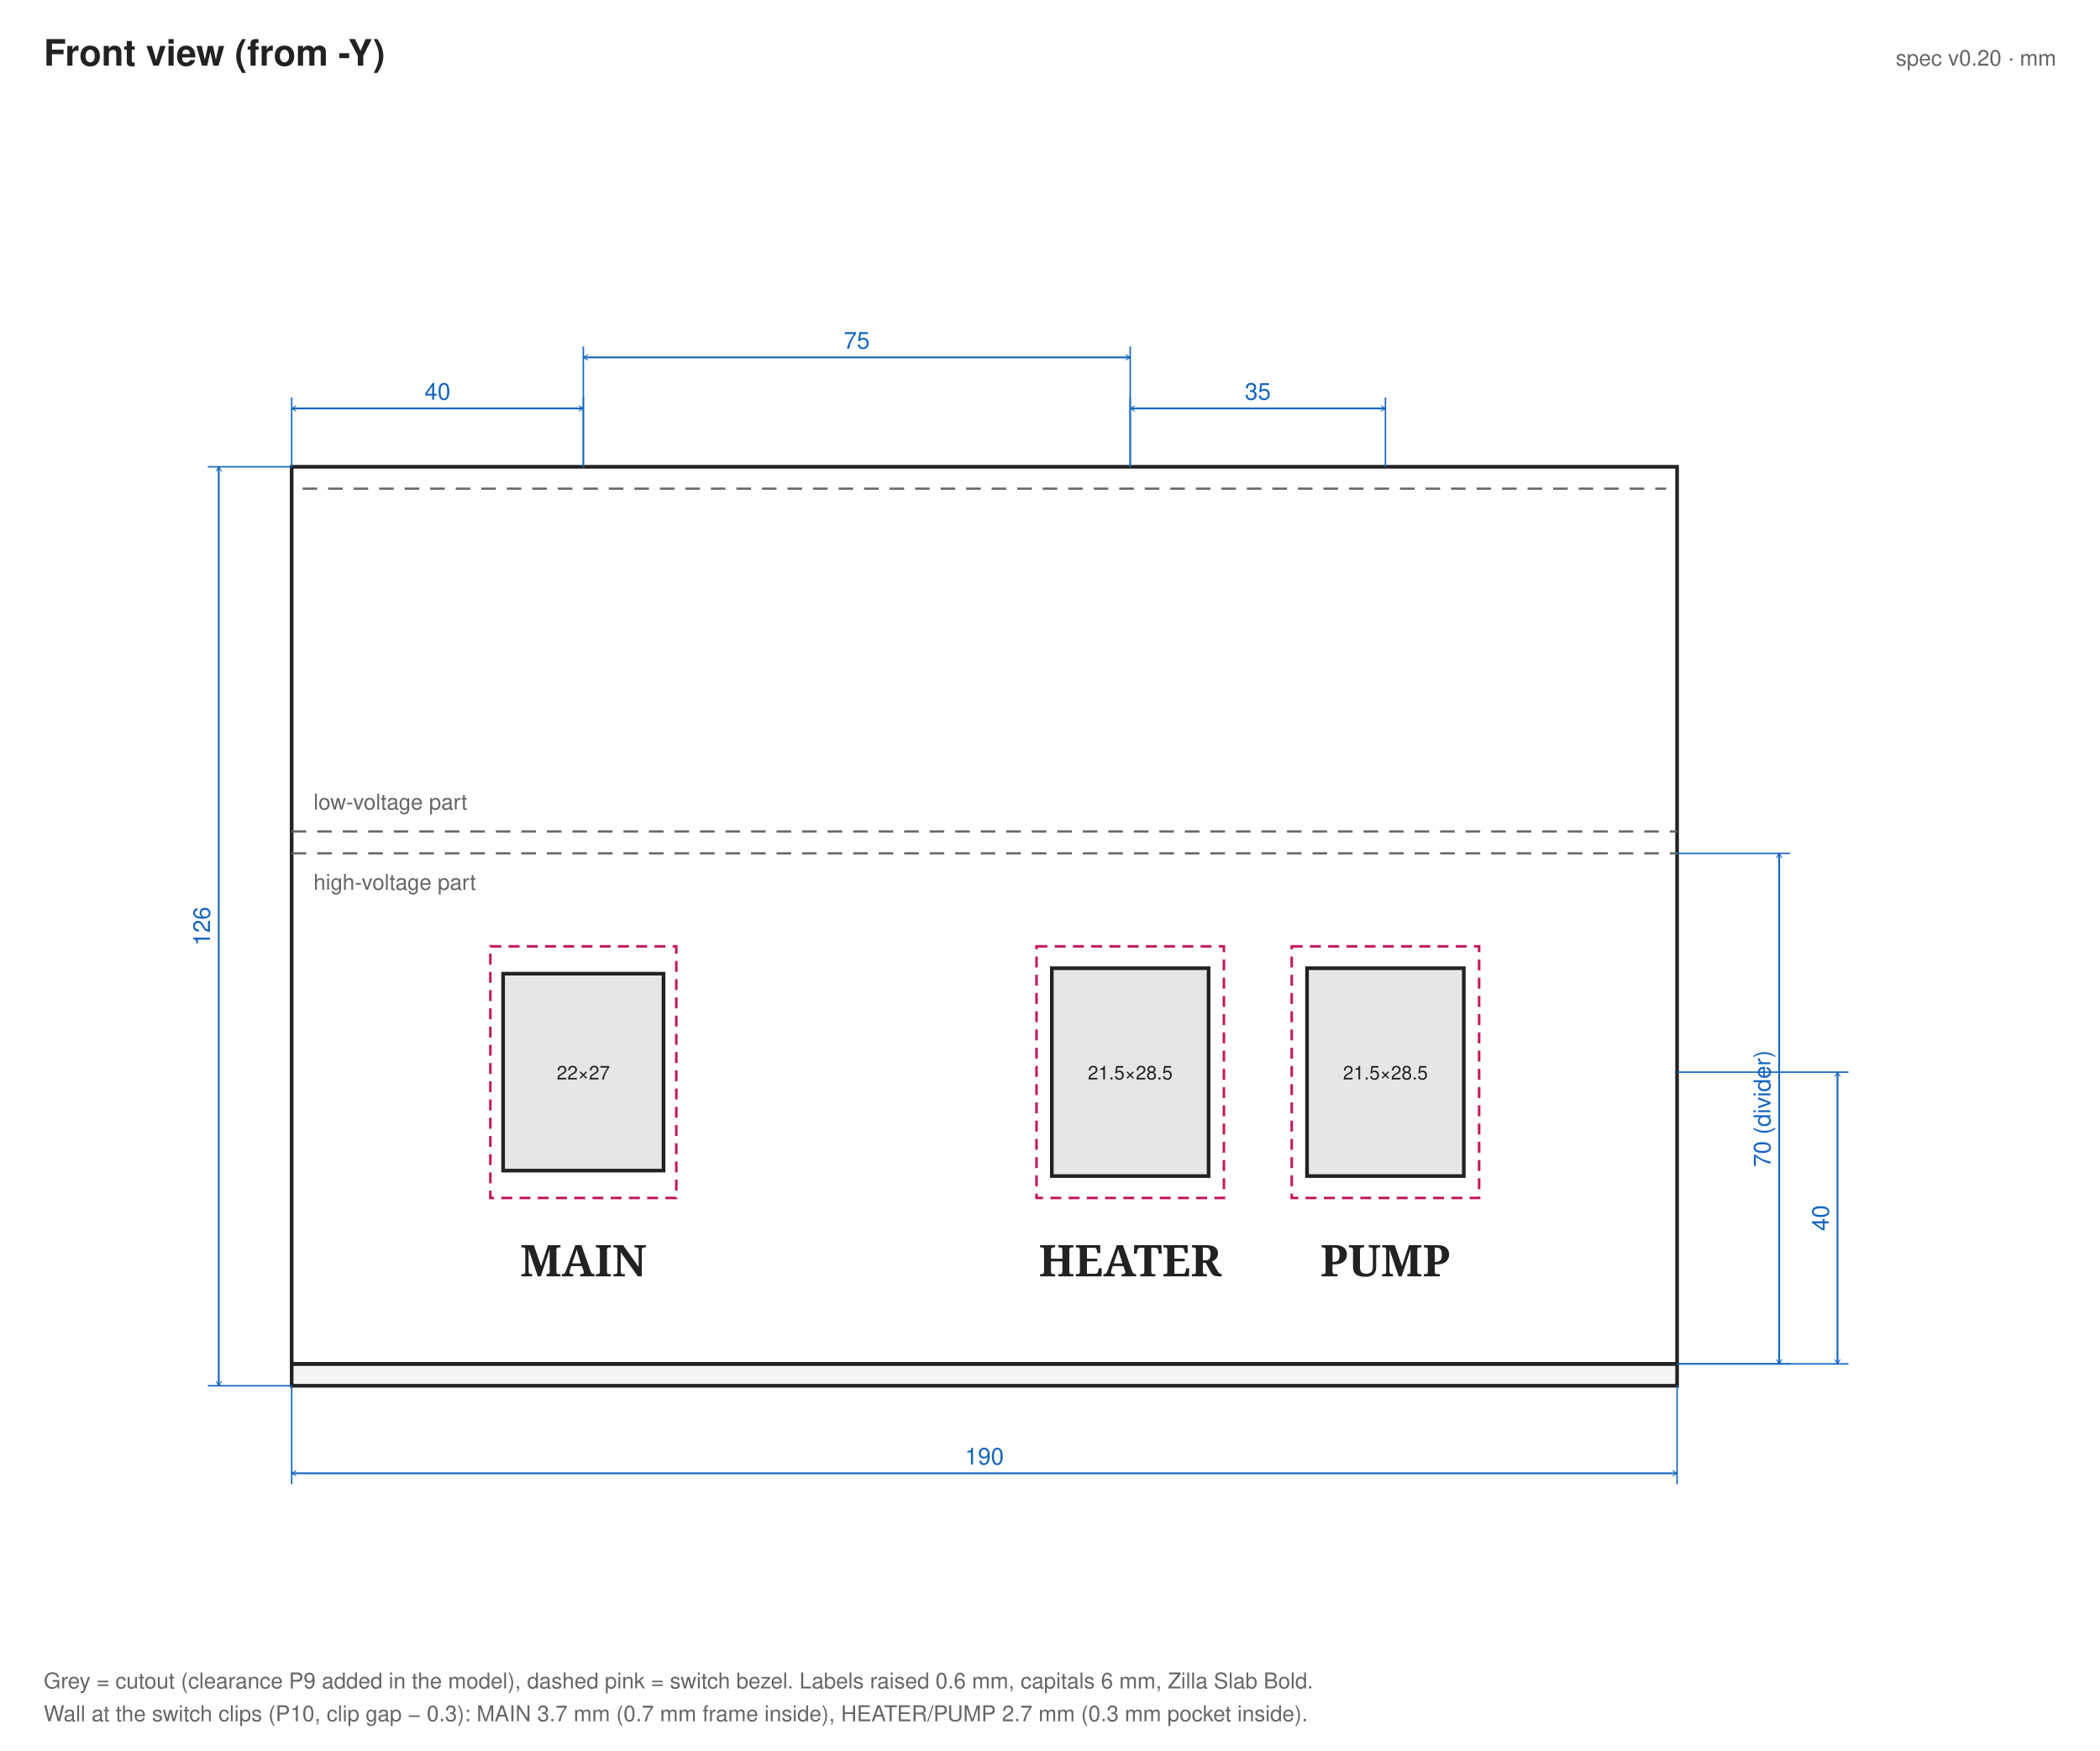
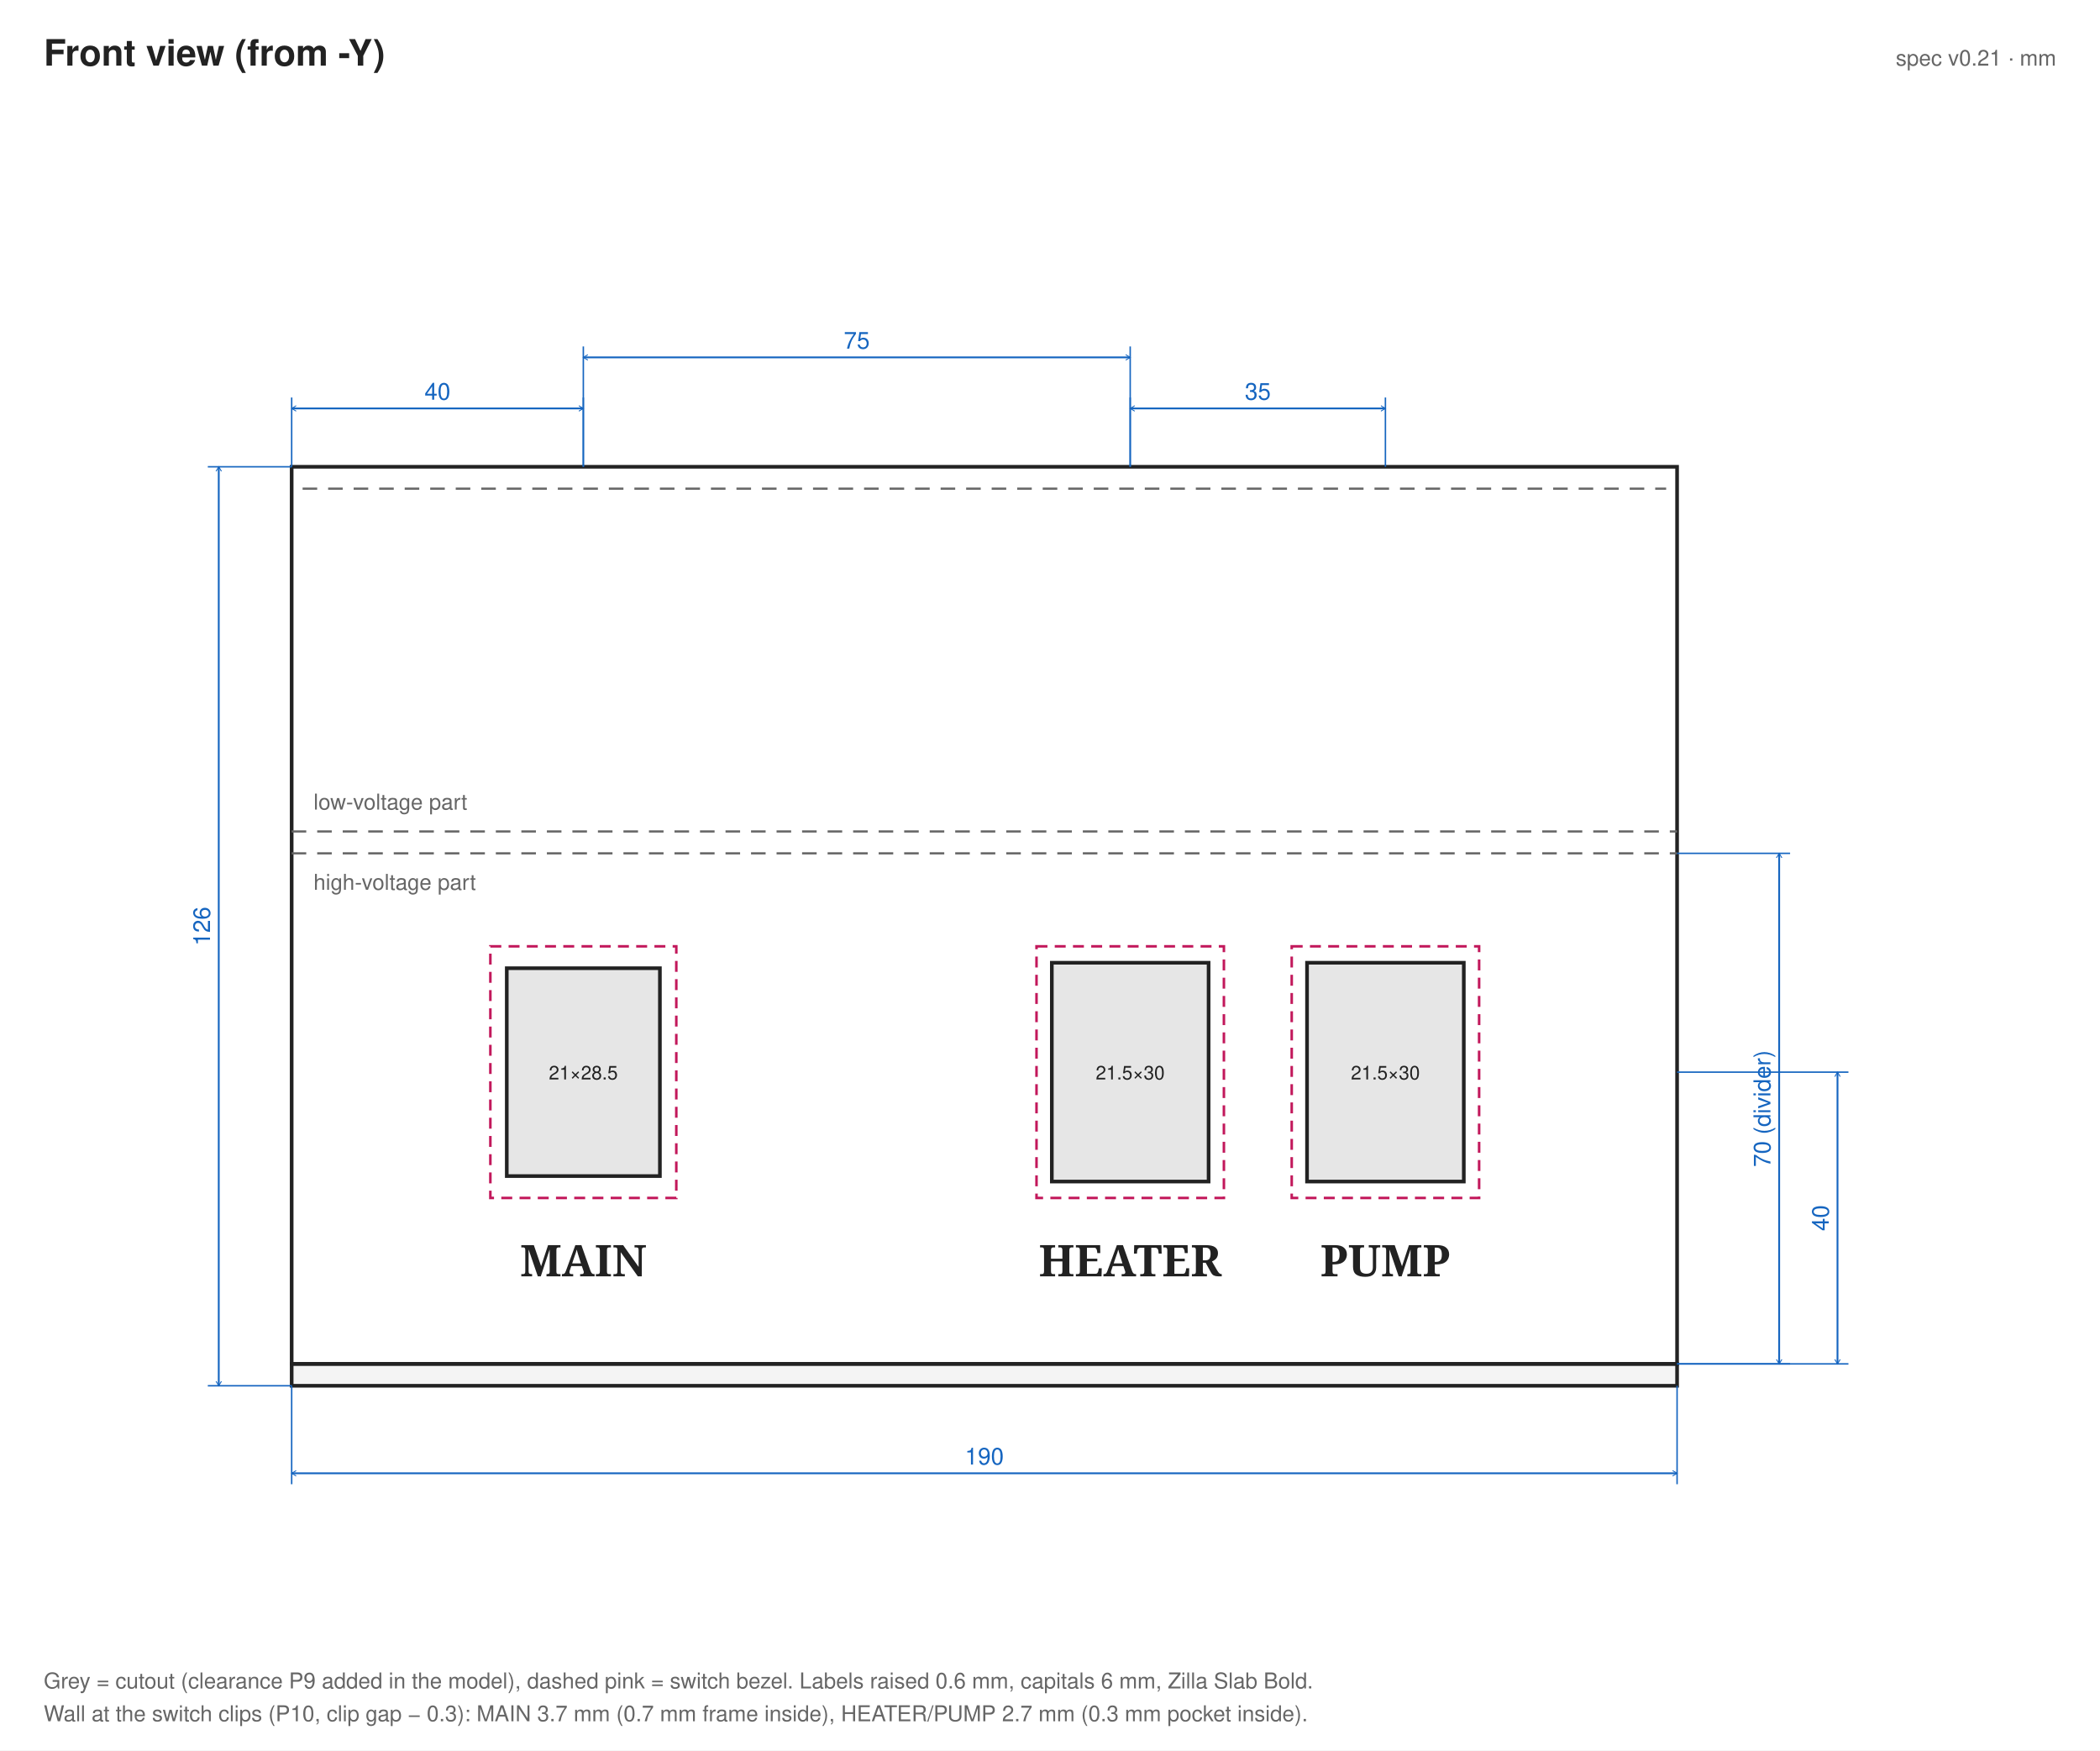
<svg xmlns="http://www.w3.org/2000/svg" width="864" height="720" viewBox="0 0 288.00 240.00">
  <defs>
    <marker id="a" viewBox="0 0 10 10" refX="5" refY="5" markerWidth="5" markerHeight="5" orient="auto-start-reverse">
      <path d="M0,2 L5,5 L0,8" fill="none" stroke="#1565c0" />
    </marker>
  </defs>
  <rect width="100%" height="100%" fill="#fff" />
  <text x="6" y="9" font-size="5" font-weight="bold" font-family="Helvetica, Arial, sans-serif" fill="#222">Front view (from -Y)</text>
-   <text x="282.00" y="9" font-size="3" text-anchor="end" fill="#666" font-family="Helvetica, Arial, sans-serif">spec v0.20 · mm</text>
+   <text x="282.00" y="9" font-size="3" text-anchor="end" fill="#666" font-family="Helvetica, Arial, sans-serif">spec v0.21 · mm</text>
  <rect x="40.00" y="187.00" width="190.00" height="3.00" rx="0" fill="#f4f4f4" stroke="#222" stroke-width="0.5" />
  <rect x="40.00" y="64.00" width="190.00" height="123.00" rx="0" fill="none" stroke="#222" stroke-width="0.5" />
  <line x1="41.50" y1="67.00" x2="228.50" y2="67.00" stroke="#666" stroke-width="0.3" stroke-dasharray="2 1.5" />
  <line x1="40.00" y1="117.00" x2="230.00" y2="117.00" stroke="#666" stroke-width="0.3" stroke-dasharray="2 1.5" />
  <line x1="40.00" y1="114.00" x2="230.00" y2="114.00" stroke="#666" stroke-width="0.3" stroke-dasharray="2 1.5" />
  <text x="43.00" y="111.00" font-size="3" fill="#666" text-anchor="start" font-weight="normal" font-family="Helvetica, Arial, sans-serif">low-voltage part</text>
  <text x="43.00" y="122.00" font-size="3" fill="#666" text-anchor="start" font-weight="normal" font-family="Helvetica, Arial, sans-serif">high-voltage part</text>
  <rect x="67.25" y="129.75" width="25.50" height="34.50" rx="0" fill="none" stroke="#c2185b" stroke-width="0.35" stroke-dasharray="1.5 1" />
-   <rect x="69.00" y="133.50" width="22.00" height="27.00" rx="0" fill="#e6e6e6" stroke="#222" stroke-width="0.5" />
-   <text x="80.00" y="148.00" font-size="2.6" fill="#222" text-anchor="middle" font-weight="normal" font-family="Helvetica, Arial, sans-serif">22×27</text>
+   <rect x="69.50" y="132.75" width="21.00" height="28.50" rx="0" fill="#e6e6e6" stroke="#222" stroke-width="0.5" />
+   <text x="80.00" y="148.00" font-size="2.6" fill="#222" text-anchor="middle" font-weight="normal" font-family="Helvetica, Arial, sans-serif">21×28.5</text>
  <text x="80.00" y="175.00" font-size="6" fill="#222" text-anchor="middle" font-weight="bold" font-family="'Zilla Slab', Rockwell, serif">MAIN</text>
  <rect x="142.15" y="129.75" width="25.70" height="34.50" rx="0" fill="none" stroke="#c2185b" stroke-width="0.35" stroke-dasharray="1.5 1" />
-   <rect x="144.25" y="132.75" width="21.50" height="28.50" rx="0" fill="#e6e6e6" stroke="#222" stroke-width="0.5" />
-   <text x="155.00" y="148.00" font-size="2.6" fill="#222" text-anchor="middle" font-weight="normal" font-family="Helvetica, Arial, sans-serif">21.5×28.5</text>
+   <rect x="144.25" y="132.00" width="21.50" height="30.00" rx="0" fill="#e6e6e6" stroke="#222" stroke-width="0.5" />
+   <text x="155.00" y="148.00" font-size="2.6" fill="#222" text-anchor="middle" font-weight="normal" font-family="Helvetica, Arial, sans-serif">21.5×30</text>
  <text x="155.00" y="175.00" font-size="6" fill="#222" text-anchor="middle" font-weight="bold" font-family="'Zilla Slab', Rockwell, serif">HEATER</text>
  <rect x="177.15" y="129.75" width="25.70" height="34.50" rx="0" fill="none" stroke="#c2185b" stroke-width="0.35" stroke-dasharray="1.5 1" />
-   <rect x="179.25" y="132.75" width="21.50" height="28.50" rx="0" fill="#e6e6e6" stroke="#222" stroke-width="0.5" />
-   <text x="190.00" y="148.00" font-size="2.6" fill="#222" text-anchor="middle" font-weight="normal" font-family="Helvetica, Arial, sans-serif">21.5×28.5</text>
+   <rect x="179.25" y="132.00" width="21.50" height="30.00" rx="0" fill="#e6e6e6" stroke="#222" stroke-width="0.5" />
+   <text x="190.00" y="148.00" font-size="2.6" fill="#222" text-anchor="middle" font-weight="normal" font-family="Helvetica, Arial, sans-serif">21.5×30</text>
  <text x="190.00" y="175.00" font-size="6" fill="#222" text-anchor="middle" font-weight="bold" font-family="'Zilla Slab', Rockwell, serif">PUMP</text>
  <line x1="40.00" y1="190.00" x2="40.00" y2="203.50" stroke="#1565c0" stroke-width="0.2" />
  <line x1="230.00" y1="190.00" x2="230.00" y2="203.50" stroke="#1565c0" stroke-width="0.2" />
  <line x1="40.00" y1="202.00" x2="230.00" y2="202.00" stroke="#1565c0" stroke-width="0.25" marker-start="url(#a)" marker-end="url(#a)" />
  <text x="135.00" y="200.80" font-size="3.2" fill="#1565c0" text-anchor="middle" font-weight="normal" font-family="Helvetica, Arial, sans-serif">190</text>
  <line x1="40.00" y1="64.00" x2="40.00" y2="54.50" stroke="#1565c0" stroke-width="0.2" />
  <line x1="80.00" y1="64.00" x2="80.00" y2="54.50" stroke="#1565c0" stroke-width="0.2" />
  <line x1="40.00" y1="56.00" x2="80.00" y2="56.00" stroke="#1565c0" stroke-width="0.25" marker-start="url(#a)" marker-end="url(#a)" />
  <text x="60.00" y="54.80" font-size="3.2" fill="#1565c0" text-anchor="middle" font-weight="normal" font-family="Helvetica, Arial, sans-serif">40</text>
  <line x1="80.00" y1="64.00" x2="80.00" y2="47.50" stroke="#1565c0" stroke-width="0.2" />
  <line x1="155.00" y1="64.00" x2="155.00" y2="47.50" stroke="#1565c0" stroke-width="0.2" />
  <line x1="80.00" y1="49.00" x2="155.00" y2="49.00" stroke="#1565c0" stroke-width="0.25" marker-start="url(#a)" marker-end="url(#a)" />
  <text x="117.50" y="47.80" font-size="3.2" fill="#1565c0" text-anchor="middle" font-weight="normal" font-family="Helvetica, Arial, sans-serif">75</text>
  <line x1="155.00" y1="64.00" x2="155.00" y2="54.50" stroke="#1565c0" stroke-width="0.2" />
  <line x1="190.00" y1="64.00" x2="190.00" y2="54.50" stroke="#1565c0" stroke-width="0.2" />
  <line x1="155.00" y1="56.00" x2="190.00" y2="56.00" stroke="#1565c0" stroke-width="0.25" marker-start="url(#a)" marker-end="url(#a)" />
  <text x="172.50" y="54.80" font-size="3.2" fill="#1565c0" text-anchor="middle" font-weight="normal" font-family="Helvetica, Arial, sans-serif">35</text>
  <line x1="40.00" y1="190.00" x2="28.50" y2="190.00" stroke="#1565c0" stroke-width="0.2" />
  <line x1="40.00" y1="64.00" x2="28.50" y2="64.00" stroke="#1565c0" stroke-width="0.2" />
  <line x1="30.00" y1="190.00" x2="30.00" y2="64.00" stroke="#1565c0" stroke-width="0.25" marker-start="url(#a)" marker-end="url(#a)" />
  <text x="28.80" y="127.00" font-size="3.2" fill="#1565c0" text-anchor="middle" font-weight="normal" font-family="Helvetica, Arial, sans-serif" transform="rotate(-90 28.80 127.00)">126</text>
  <line x1="230.00" y1="187.00" x2="253.50" y2="187.00" stroke="#1565c0" stroke-width="0.2" />
  <line x1="230.00" y1="147.00" x2="253.50" y2="147.00" stroke="#1565c0" stroke-width="0.2" />
  <line x1="252.00" y1="187.00" x2="252.00" y2="147.00" stroke="#1565c0" stroke-width="0.25" marker-start="url(#a)" marker-end="url(#a)" />
  <text x="250.80" y="167.00" font-size="3.2" fill="#1565c0" text-anchor="middle" font-weight="normal" font-family="Helvetica, Arial, sans-serif" transform="rotate(-90 250.80 167.00)">40</text>
  <line x1="230.00" y1="187.00" x2="245.50" y2="187.00" stroke="#1565c0" stroke-width="0.2" />
  <line x1="230.00" y1="117.00" x2="245.50" y2="117.00" stroke="#1565c0" stroke-width="0.2" />
  <line x1="244.00" y1="187.00" x2="244.00" y2="117.00" stroke="#1565c0" stroke-width="0.25" marker-start="url(#a)" marker-end="url(#a)" />
  <text x="242.80" y="152.00" font-size="3.2" fill="#1565c0" text-anchor="middle" font-weight="normal" font-family="Helvetica, Arial, sans-serif" transform="rotate(-90 242.80 152.00)">70 (divider)</text>
  <text x="6" y="236.00" font-size="3" fill="#666" font-family="Helvetica, Arial, sans-serif">Wall at the switch clips (P10, clip gap − 0.3): MAIN 3.7 mm (0.7 mm frame inside), HEATER/PUMP 2.7 mm (0.3 mm pocket inside).</text>
  <text x="6" y="231.50" font-size="3" fill="#666" font-family="Helvetica, Arial, sans-serif">Grey = cutout (clearance P9 added in the model), dashed pink = switch bezel. Labels raised 0.6 mm, capitals 6 mm, Zilla Slab Bold.</text>
</svg>
